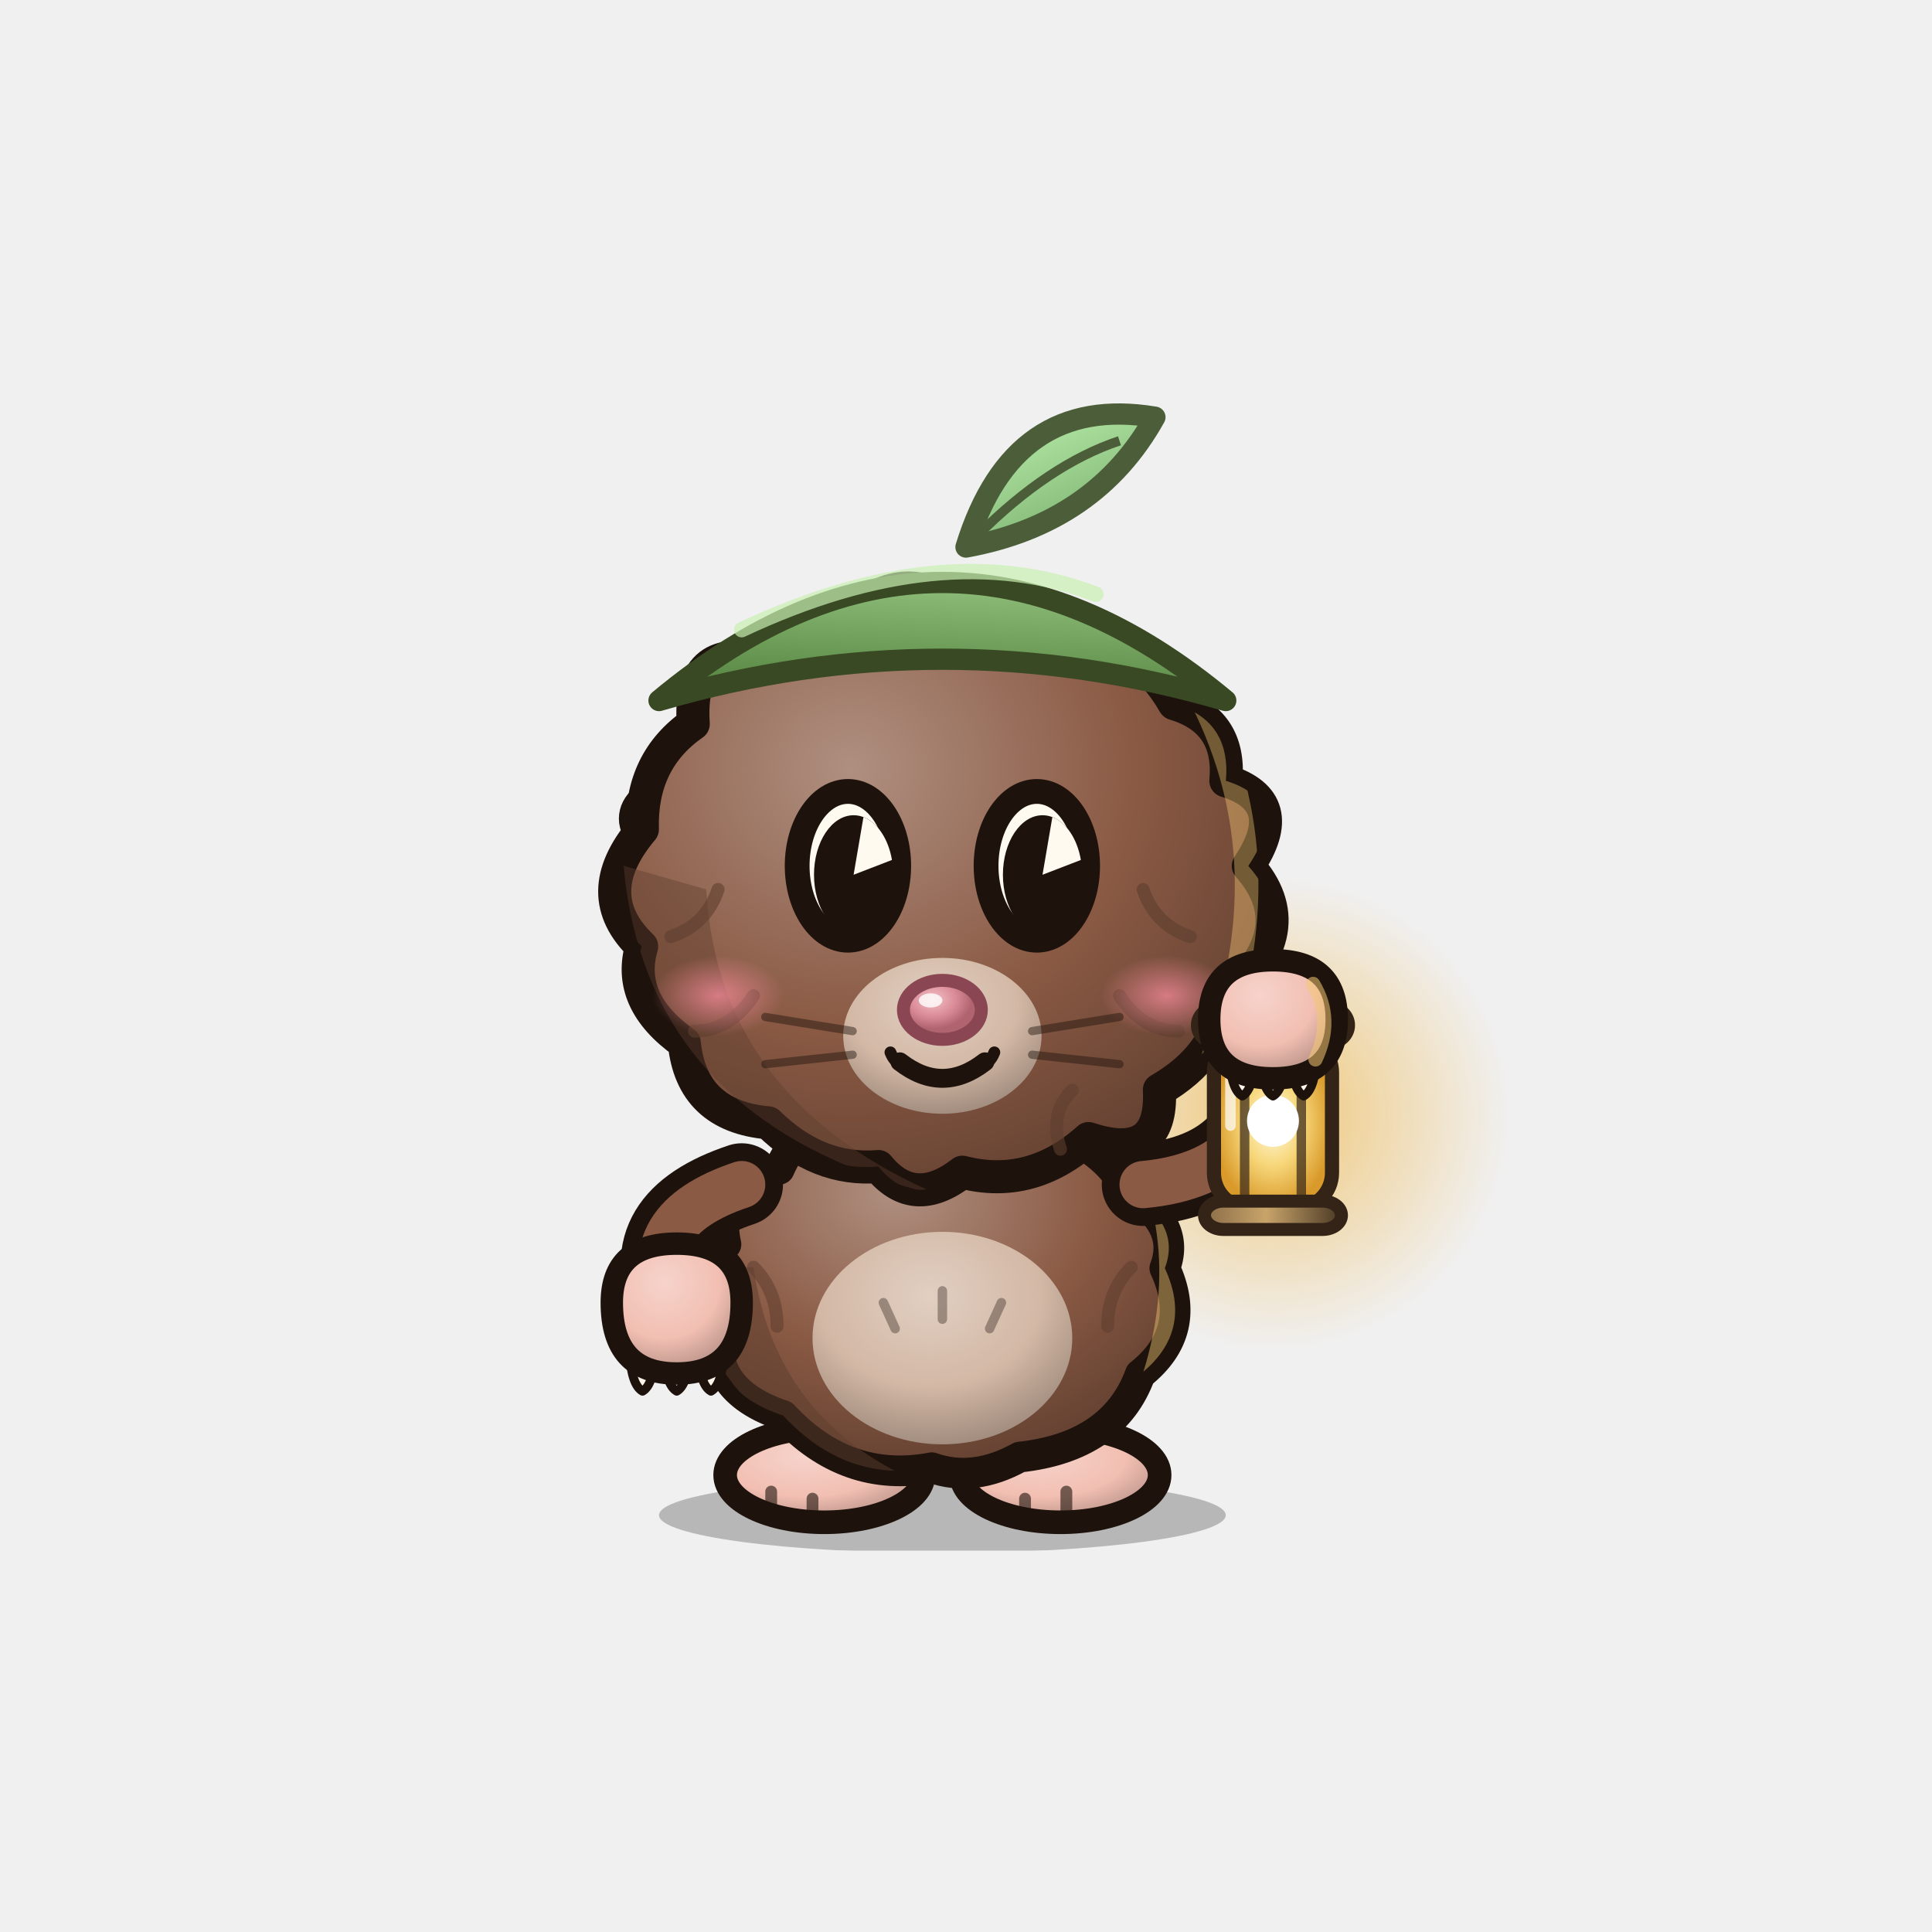
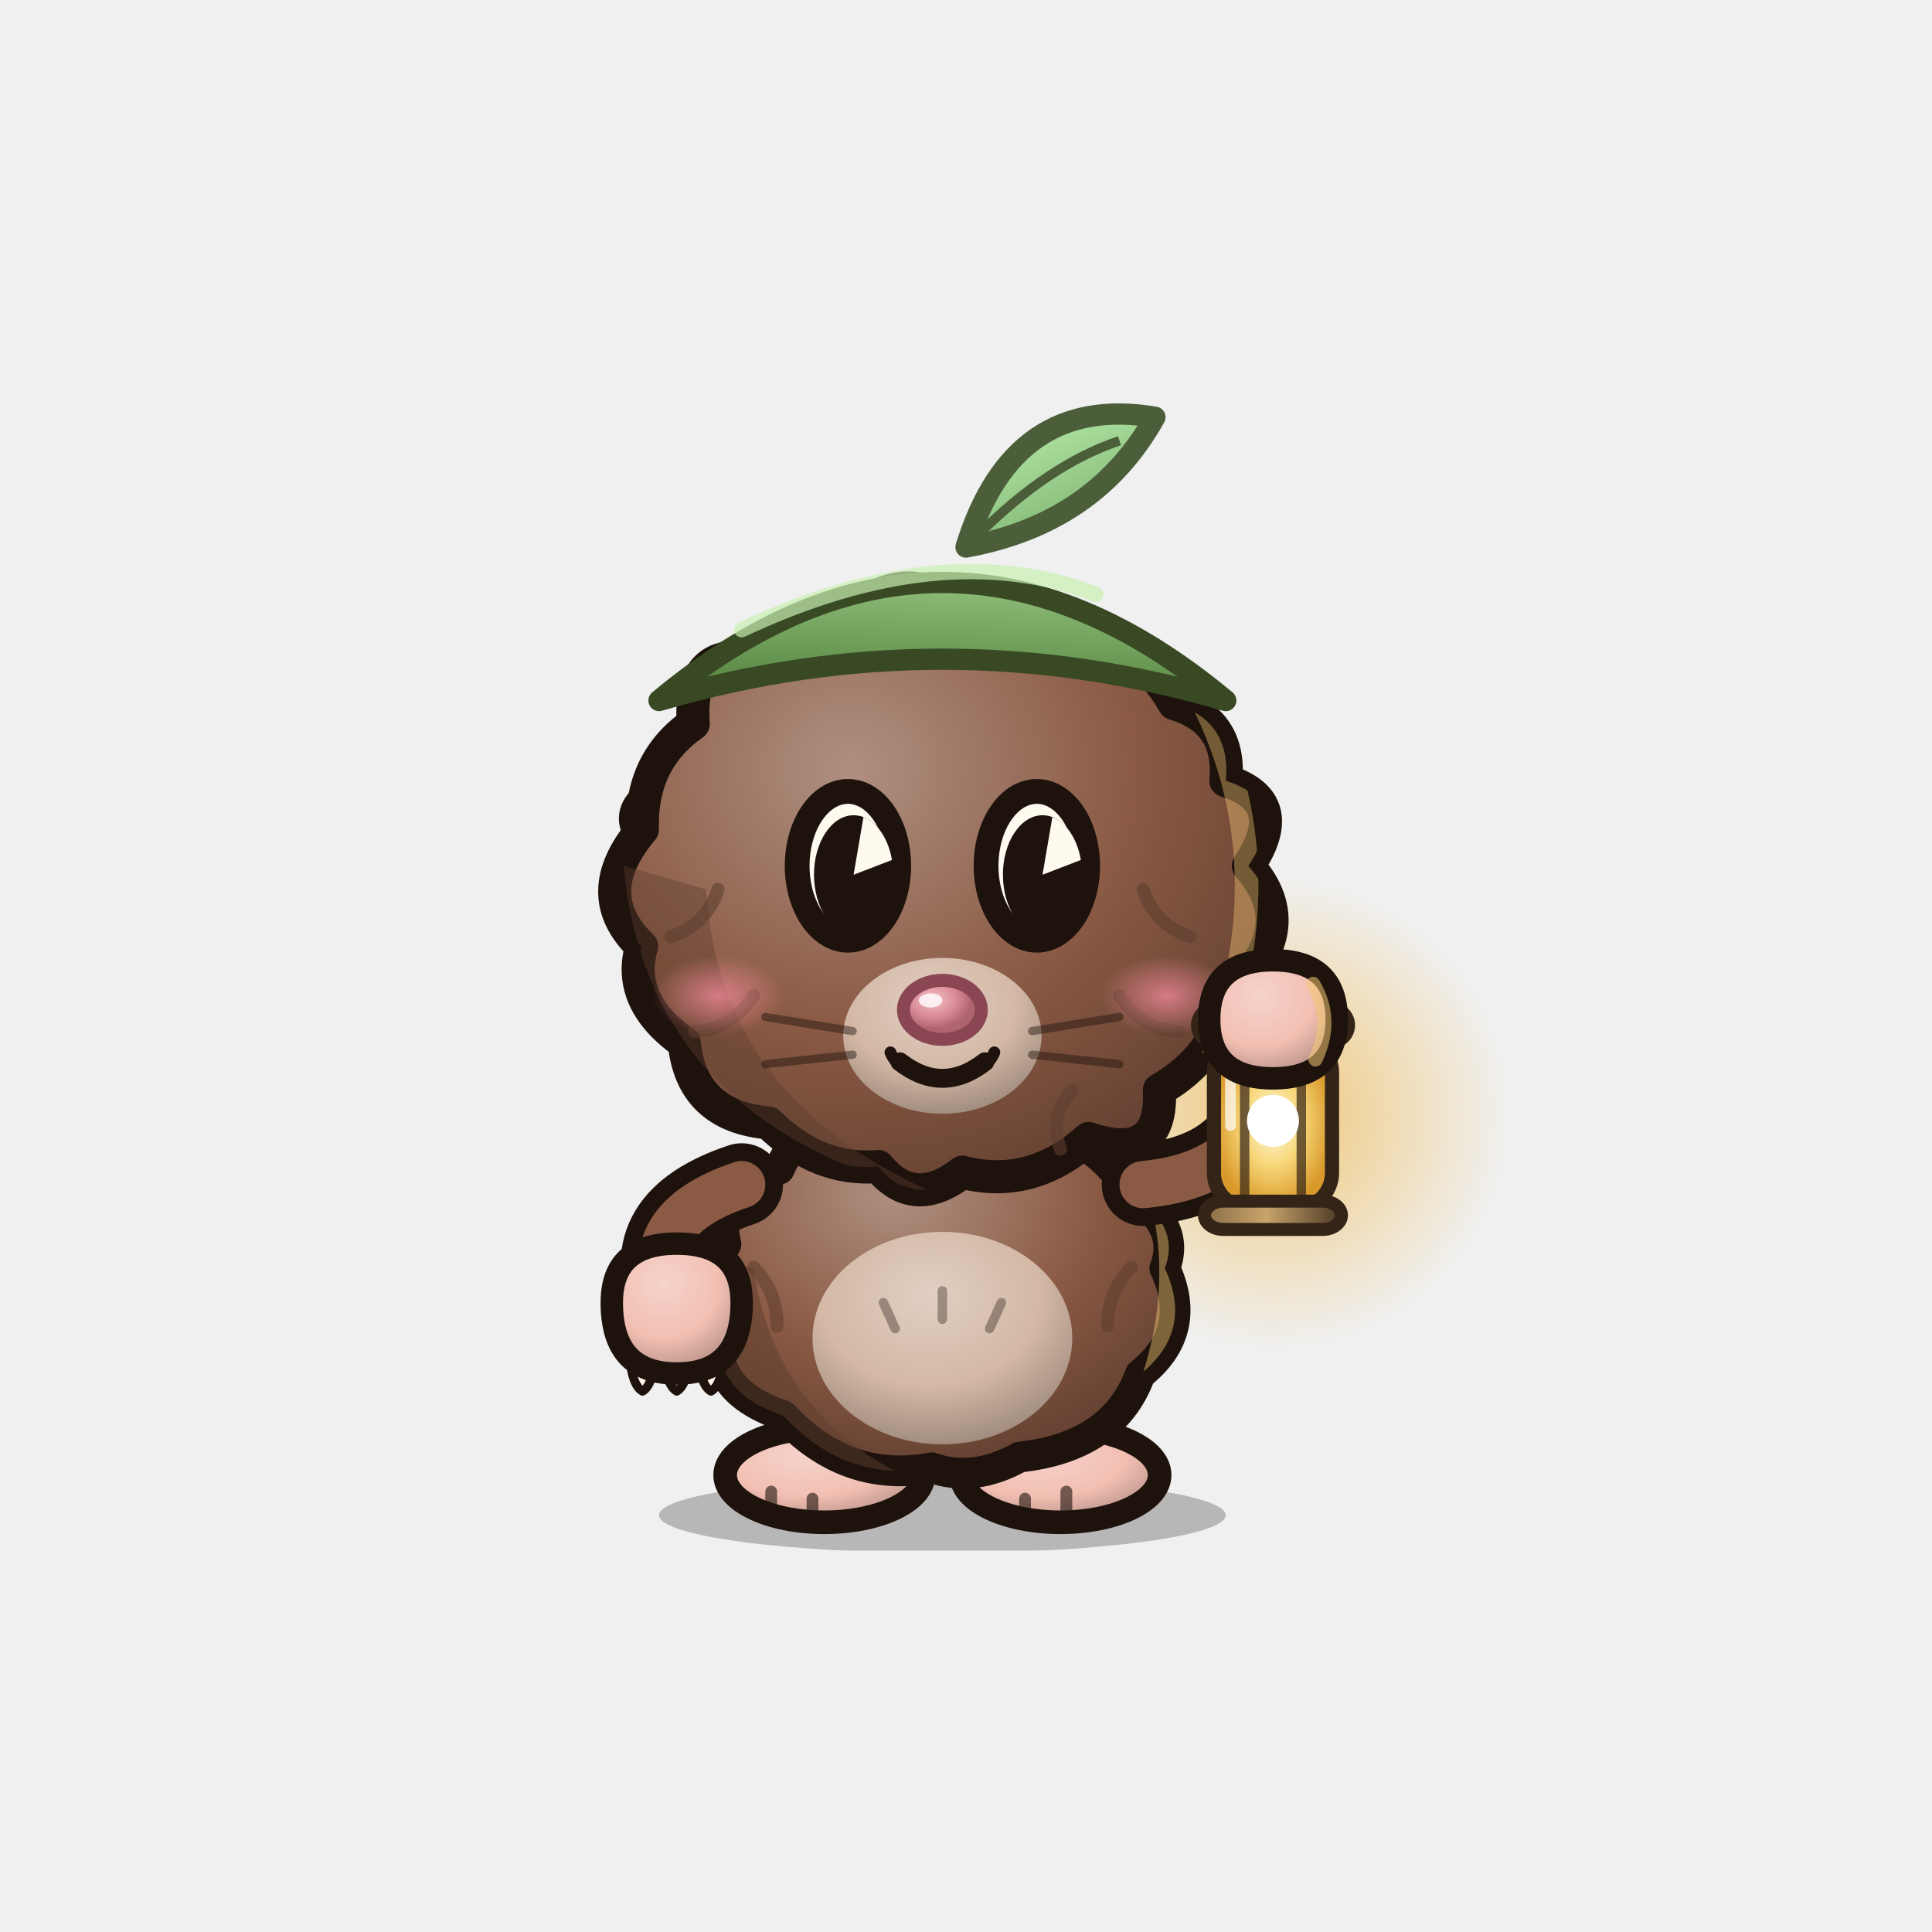
<svg xmlns="http://www.w3.org/2000/svg" viewBox="0 0 108 108">
  <svg x="19.68" y="20.68" width="66" height="66" viewBox="0 0 100 100">
    <defs>
      <radialGradient id="dib0g">
        <stop offset="0" stop-color="#f0b543" stop-opacity=".7" />
        <stop offset="1" stop-color="#f0b543" stop-opacity="0" />
      </radialGradient>
      <radialGradient id="dib0h" cx="0.36" cy="0.3" r=".78">
        <stop offset="0" stop-color="#af8f80" />
        <stop offset=".55" stop-color="#8a5a44" />
        <stop offset="1" stop-color="#613f30" />
      </radialGradient>
      <radialGradient id="dib0b" cx="0.4" cy="0.25" r=".78">
        <stop offset="0" stop-color="#af8f80" />
        <stop offset=".55" stop-color="#8a5a44" />
        <stop offset="1" stop-color="#613f30" />
      </radialGradient>
      <radialGradient id="dib0c" cx="0.45" cy="0.3" r=".78">
        <stop offset="0" stop-color="#e1cfc2" />
        <stop offset=".55" stop-color="#d3b8a5" />
        <stop offset="1" stop-color="#948174" />
      </radialGradient>
      <radialGradient id="dib0p" cx="0.4" cy="0.3" r=".78">
        <stop offset="0" stop-color="#f6d3cb" />
        <stop offset=".55" stop-color="#f2bfb2" />
        <stop offset="1" stop-color="#a9867d" />
      </radialGradient>
      <radialGradient id="dib0n" cx=".38" cy=".32">
        <stop offset="0" stop-color="#f4c0c6" />
        <stop offset=".6" stop-color="#d98a96" />
        <stop offset="1" stop-color="#b06470" />
      </radialGradient>
      <radialGradient id="dib0k">
        <stop offset="0" stop-color="#ff8fa3" stop-opacity=".7" />
        <stop offset="1" stop-color="#ff8fa3" stop-opacity="0" />
      </radialGradient>
      <clipPath id="dib0B">
        <path d="M68.84 76.08 Q71.32 81.43 66.76 85.06 Q64.52 91.21 56.54 92.08 Q52.66 94.24 49.10 92.98 Q41.89 94.36 36.51 88.56 Q29.80 86.33 31.26 80.46 Q28.82 77.57 31.67 74.06 Q30.57 69.28 36.18 67.70 Q38.89 61.57 45.44 63.44 Q52.54 59.57 57.50 64.22 Q63.13 64.91 65.85 69.73 Q70.24 72.41 68.84 76.08 Z" />
      </clipPath>
      <clipPath id="dib0H">
        <path d="M75.91 42.01 Q80.74 47.45 73.99 53.25 Q73.34 58.11 68.38 60.97 Q68.70 67.20 62.38 65.10 Q57.53 69.45 51.69 67.95 Q47.57 71.16 44.58 67.47 Q39.48 67.91 35.26 63.77 Q28.75 63.20 28.14 56.99 Q23.16 53.46 24.53 48.82 Q19.93 44.43 24.59 38.91 Q24.42 33.10 28.90 29.98 Q28.43 23.03 34.67 24.62 Q37.48 20.29 41.46 21.33 Q46.57 16.36 50.99 20.02 Q57.10 18.34 60.68 22.12 Q66.54 22.88 69.64 28.27 Q74.47 29.71 74.01 34.80 Q79.58 36.53 75.91 42.01 Z" />
      </clipPath>
    </defs>
    <ellipse cx="50" cy="97" rx="24" ry="3.2" fill="#000" opacity=".24" />
    <circle cx="78" cy="63" r="20" fill="url(#dib0g)">
      <animate attributeName="r" values="18;21;18" dur="2.6s" repeatCount="indefinite" />
    </circle>
    <g>
      <animateTransform attributeName="transform" type="translate" values="0 0;0 -1.4;0 0" dur="3.2s" repeatCount="indefinite" calcMode="spline" keySplines=".45 0 .55 1;.45 0 .55 1" />
      <ellipse cx="40" cy="93.6" rx="8.4" ry="4" fill="url(#dib0p)" stroke="#1d120c" stroke-width="2" />
      <ellipse cx="60" cy="93.6" rx="8.4" ry="4" fill="url(#dib0p)" stroke="#1d120c" stroke-width="2" />
      <path d="M35.5 95 v1.6 M39 95.6 v1.6 M57 95.6 v1.6 M60.5 95 v1.6" stroke="#1d120c" stroke-width="1" stroke-linecap="round" opacity=".6" />
      <path d="M68.84 76.08 Q71.32 81.43 66.76 85.06 Q64.52 91.21 56.54 92.08 Q52.66 94.24 49.10 92.98 Q41.89 94.36 36.51 88.56 Q29.80 86.33 31.26 80.46 Q28.82 77.57 31.67 74.06 Q30.57 69.28 36.18 67.70 Q38.89 61.57 45.44 63.44 Q52.54 59.57 57.50 64.22 Q63.13 64.91 65.85 69.73 Q70.24 72.41 68.84 76.08 Z" fill="url(#dib0b)" stroke="#1d120c" stroke-width="2.6" stroke-linejoin="round" />
      <g clip-path="url(#dib0B)">
        <path d="M28 76 Q31 92 50 95 Q36 90 34 76 Z" fill="#5e3d2e" opacity=".5" />
        <path d="M67 66 Q72 77 66 90" stroke="#f4c872" stroke-width="1.8" fill="none" opacity=".45" stroke-linecap="round" />
      </g>
      <ellipse cx="50" cy="82" rx="11" ry="9" fill="url(#dib0c)" />
      <g stroke="#5e3d2e" stroke-width="1.1" fill="none" opacity=".55" stroke-linecap="round">
        <path d="M34 76 q2 2 2 5 M66 76 q-2 2 -2 5" />
      </g>
      <g stroke="#1d120c" stroke-width=".8" opacity=".35" stroke-linecap="round">
        <path d="M45 79 l1 2.2 M50 78 v2.4 M55 79 l-1 2.2" />
      </g>
      <ellipse cx="26.8" cy="38" rx="3.4" ry="2.8" fill="#5e3d2e" stroke="#1d120c" stroke-width="1.6" />
      <ellipse cx="73.2" cy="38" rx="3.4" ry="2.8" fill="#5e3d2e" stroke="#1d120c" stroke-width="1.6" />
      <path d="M75.91 42.01 Q80.74 47.45 73.99 53.25 Q73.34 58.11 68.38 60.97 Q68.70 67.20 62.38 65.10 Q57.53 69.45 51.69 67.95 Q47.57 71.16 44.58 67.47 Q39.48 67.91 35.26 63.77 Q28.75 63.20 28.14 56.99 Q23.16 53.46 24.53 48.82 Q19.93 44.43 24.59 38.91 Q24.42 33.10 28.90 29.98 Q28.43 23.03 34.67 24.62 Q37.48 20.29 41.46 21.33 Q46.57 16.36 50.99 20.02 Q57.10 18.34 60.68 22.12 Q66.54 22.88 69.64 28.27 Q74.47 29.71 74.01 34.80 Q79.58 36.53 75.91 42.01 Z" fill="url(#dib0h)" stroke="#1d120c" stroke-width="2.8" stroke-linejoin="round" />
      <g clip-path="url(#dib0H)">
        <path d="M23 42 Q25 64 50 70 Q31 62 30 44 Z" fill="#5e3d2e" opacity=".42" />
        <path d="M72 28 Q79 42 73 58" stroke="#f4c872" stroke-width="2" fill="none" opacity=".4" stroke-linecap="round" />
        <path d="M35 23 Q43 18 52 19" stroke="#ffffff" stroke-width="2" opacity=".22" fill="none" stroke-linecap="round" />
        <g stroke="#5e3d2e" stroke-width="1.1" fill="none" opacity=".6" stroke-linecap="round">
          <path d="M27 48 q3 -1 4 -4 M29 56 q3 0 5 -3 M71 48 q-3 -1 -4 -4 M70 56 q-3 0 -5 -3 M60 66 q-1 -3 1 -5" />
        </g>
      </g>
      <g transform="translate(42 42)">
        <g>
          <animateTransform attributeName="transform" type="scale" values="1 1;1 1;1 .1;1 1" keyTimes="0;.94;.97;1" dur="4.4s" repeatCount="indefinite" />
          <ellipse rx="4.3" ry="6.3" fill="#fffaf0" stroke="#1d120c" stroke-width="2.1" />
          <ellipse cx="0.48" cy="0.756" rx="3.354" ry="5.04" fill="#1d120c" />
          <path d="M0.48 0.756 L1.314 -4.126 A3.354 5.04 0 0 1 3.729 -0.497 Z" fill="#fffaf0" />
        </g>
      </g>
      <g transform="translate(58 42)">
        <g>
          <animateTransform attributeName="transform" type="scale" values="1 1;1 1;1 .1;1 1" keyTimes="0;.94;.97;1" dur="4.4s" repeatCount="indefinite" />
          <ellipse rx="4.3" ry="6.3" fill="#fffaf0" stroke="#1d120c" stroke-width="2.1" />
          <ellipse cx="0.48" cy="0.756" rx="3.354" ry="5.04" fill="#1d120c" />
          <path d="M0.48 0.756 L1.314 -4.126 A3.354 5.04 0 0 1 3.729 -0.497 Z" fill="#fffaf0" />
        </g>
      </g>
      <ellipse cx="31" cy="53" rx="5.6" ry="3.4" fill="url(#dib0k)" />
      <ellipse cx="69" cy="53" rx="5.6" ry="3.4" fill="url(#dib0k)" />
      <ellipse cx="50" cy="56.4" rx="8.4" ry="6.6" fill="url(#dib0c)" />
      <ellipse cx="50" cy="54.2" rx="3.3" ry="2.5" fill="url(#dib0n)" stroke="#8a4652" stroke-width="1.1" />
      <ellipse cx="49" cy="53.4" rx="1" ry=".6" fill="#fff" opacity=".8" />
      <path d="M46.4 58.6 Q50 61.4 53.6 58.6" stroke="#1d120c" stroke-width="1.6" fill="none" stroke-linecap="round" />
      <path d="M45.6 57.8 q.4 1 1.1 1 M54.4 57.8 q-.4 1 -1.1 1" stroke="#1d120c" stroke-width="1" fill="none" stroke-linecap="round" />
      <g stroke="#1d120c" stroke-width=".7" opacity=".45" stroke-linecap="round">
        <path d="M42.4 56 L35 54.8 M42.4 58 L35 58.8" />
        <path d="M57.6 56 L65 54.8 M57.6 58 L65 58.8" />
      </g>
      <g>
        <animateTransform attributeName="transform" type="rotate" values="-2 50 22;2 50 22;-2 50 22" dur="4s" repeatCount="indefinite" />
        <defs>
          <linearGradient id="dib0tl" gradientTransform="rotate(100 .5 .5)">
            <stop offset="0" stop-color="#8fbe7b" />
            <stop offset="1" stop-color="#53833e" />
          </linearGradient>
          <linearGradient id="dib0ts" gradientTransform="rotate(60 .5 .5)">
            <stop offset="0" stop-color="#b4e8a7" />
            <stop offset="1" stop-color="#79af6c" />
          </linearGradient>
        </defs>
        <path d="M26 28 Q50 8 74 28 Q50 21 26 28 Z" fill="url(#dib0tl)" stroke="#384923" stroke-width="1.8" stroke-linejoin="round" />
        <path d="M33 22 Q50 14 63 19" stroke="#c7f0b0" stroke-width="1.3" fill="none" opacity=".7" stroke-linecap="round" />
        <path d="M52 15 Q56 2 68 4 Q63 13 52 15 Z" fill="url(#dib0ts)" stroke="#4b5e39" stroke-width="1.8" stroke-linejoin="round" />
        <path d="M53 14 Q59 8 65 6" stroke="#4b5e39" stroke-width=".8" fill="none" />
      </g>
      <path d="M33 69 Q24 72 27 79" stroke="#1d120c" stroke-width="7" fill="none" stroke-linecap="round" />
      <path d="M33 69 Q24 72 27 79" stroke="#8a5a44" stroke-width="4" fill="none" stroke-linecap="round" />
      <g fill="#fff6ea" stroke="#1d120c" stroke-width=".75" stroke-linejoin="round">
        <path d="M23.5 83.4 Q23.7 86 24.6 86.5 Q25.5 86 25.7 83.4 Z" />
        <path d="M26.4 83.4 Q26.6 86 27.5 86.5 Q28.4 86 28.6 83.4 Z" />
        <path d="M29.3 83.4 Q29.5 86 30.4 86.5 Q31.3 86 31.5 83.4 Z" />
      </g>
      <path d="M22 79 Q22 74 27.5 74 Q33 74 33 79 Q33 85 27.5 85 Q22 85 22 79 Z" fill="url(#dib0p)" stroke="#1d120c" stroke-width="1.9" />
      <path d="M67 69 Q78 68 78 57" stroke="#1d120c" stroke-width="7" fill="none" stroke-linecap="round" />
      <path d="M67 69 Q78 68 78 57" stroke="#8a5a44" stroke-width="4" fill="none" stroke-linecap="round" />
      <g>
        <animateTransform attributeName="transform" type="rotate" values="-4 78 54;4 78 54;-4 78 54" dur="3.2s" repeatCount="indefinite" />
        <g transform="translate(-2 0)">
          <defs>
            <linearGradient id="dib0Lm" x1="0" x2="1">
              <stop offset="0" stop-color="#8a6d48" />
              <stop offset=".45" stop-color="#c8a46a" />
              <stop offset="1" stop-color="#4a3824" />
            </linearGradient>
            <radialGradient id="dib0La">
              <stop offset="0" stop-color="#fffbe6" />
              <stop offset=".5" stop-color="#f7d77a" />
              <stop offset="1" stop-color="#d99a2b" />
            </radialGradient>
          </defs>
          <rect x="75" y="56.5" width="10" height="14.5" rx="3" fill="url(#dib0La)" stroke="#332417" stroke-width="1.2" />
          <rect x="73.6" y="54" width="12.8" height="3" rx="1.6" fill="url(#dib0Lm)" stroke="#332417" stroke-width="1.1" />
          <rect x="74.2" y="70.4" width="11.6" height="2.4" rx="1.6" fill="url(#dib0Lm)" stroke="#332417" stroke-width="1.1" />
          <path d="M77.6 57 V70.4 M82.4 57 V70.4" stroke="#332417" stroke-width=".8" opacity=".7" />
          <circle cx="80" cy="63.6" r="2.2" fill="#fff" />
          <path d="M76.4 59 V64" stroke="#fff" stroke-width=".9" opacity=".7" stroke-linecap="round" />
        </g>
      </g>
-       <g fill="#fff6ea" stroke="#1d120c" stroke-width=".75" stroke-linejoin="round">
-         <path d="M74.3 58.4 Q74.5 61 75.4 61.5 Q76.3 61 76.5 58.4 Z" />
-         <path d="M76.9 58.4 Q77.1 61 78 61.5 Q78.9 61 79.1 58.4 Z" />
-         <path d="M79.5 58.4 Q79.7 61 80.6 61.5 Q81.5 61 81.7 58.4 Z" />
-       </g>
      <path d="M72.6 55 Q72.6 50 78 50 Q83.4 50 83.4 55 Q83.4 60 78 60 Q72.6 60 72.6 55 Z" fill="url(#dib0p)" stroke="#1d120c" stroke-width="1.9" />
      <path d="M81.4 52 Q83.2 55 81.6 58.4" stroke="#f4c872" stroke-width="1.2" fill="none" opacity=".55" stroke-linecap="round" />
    </g>
  </svg>
</svg>
